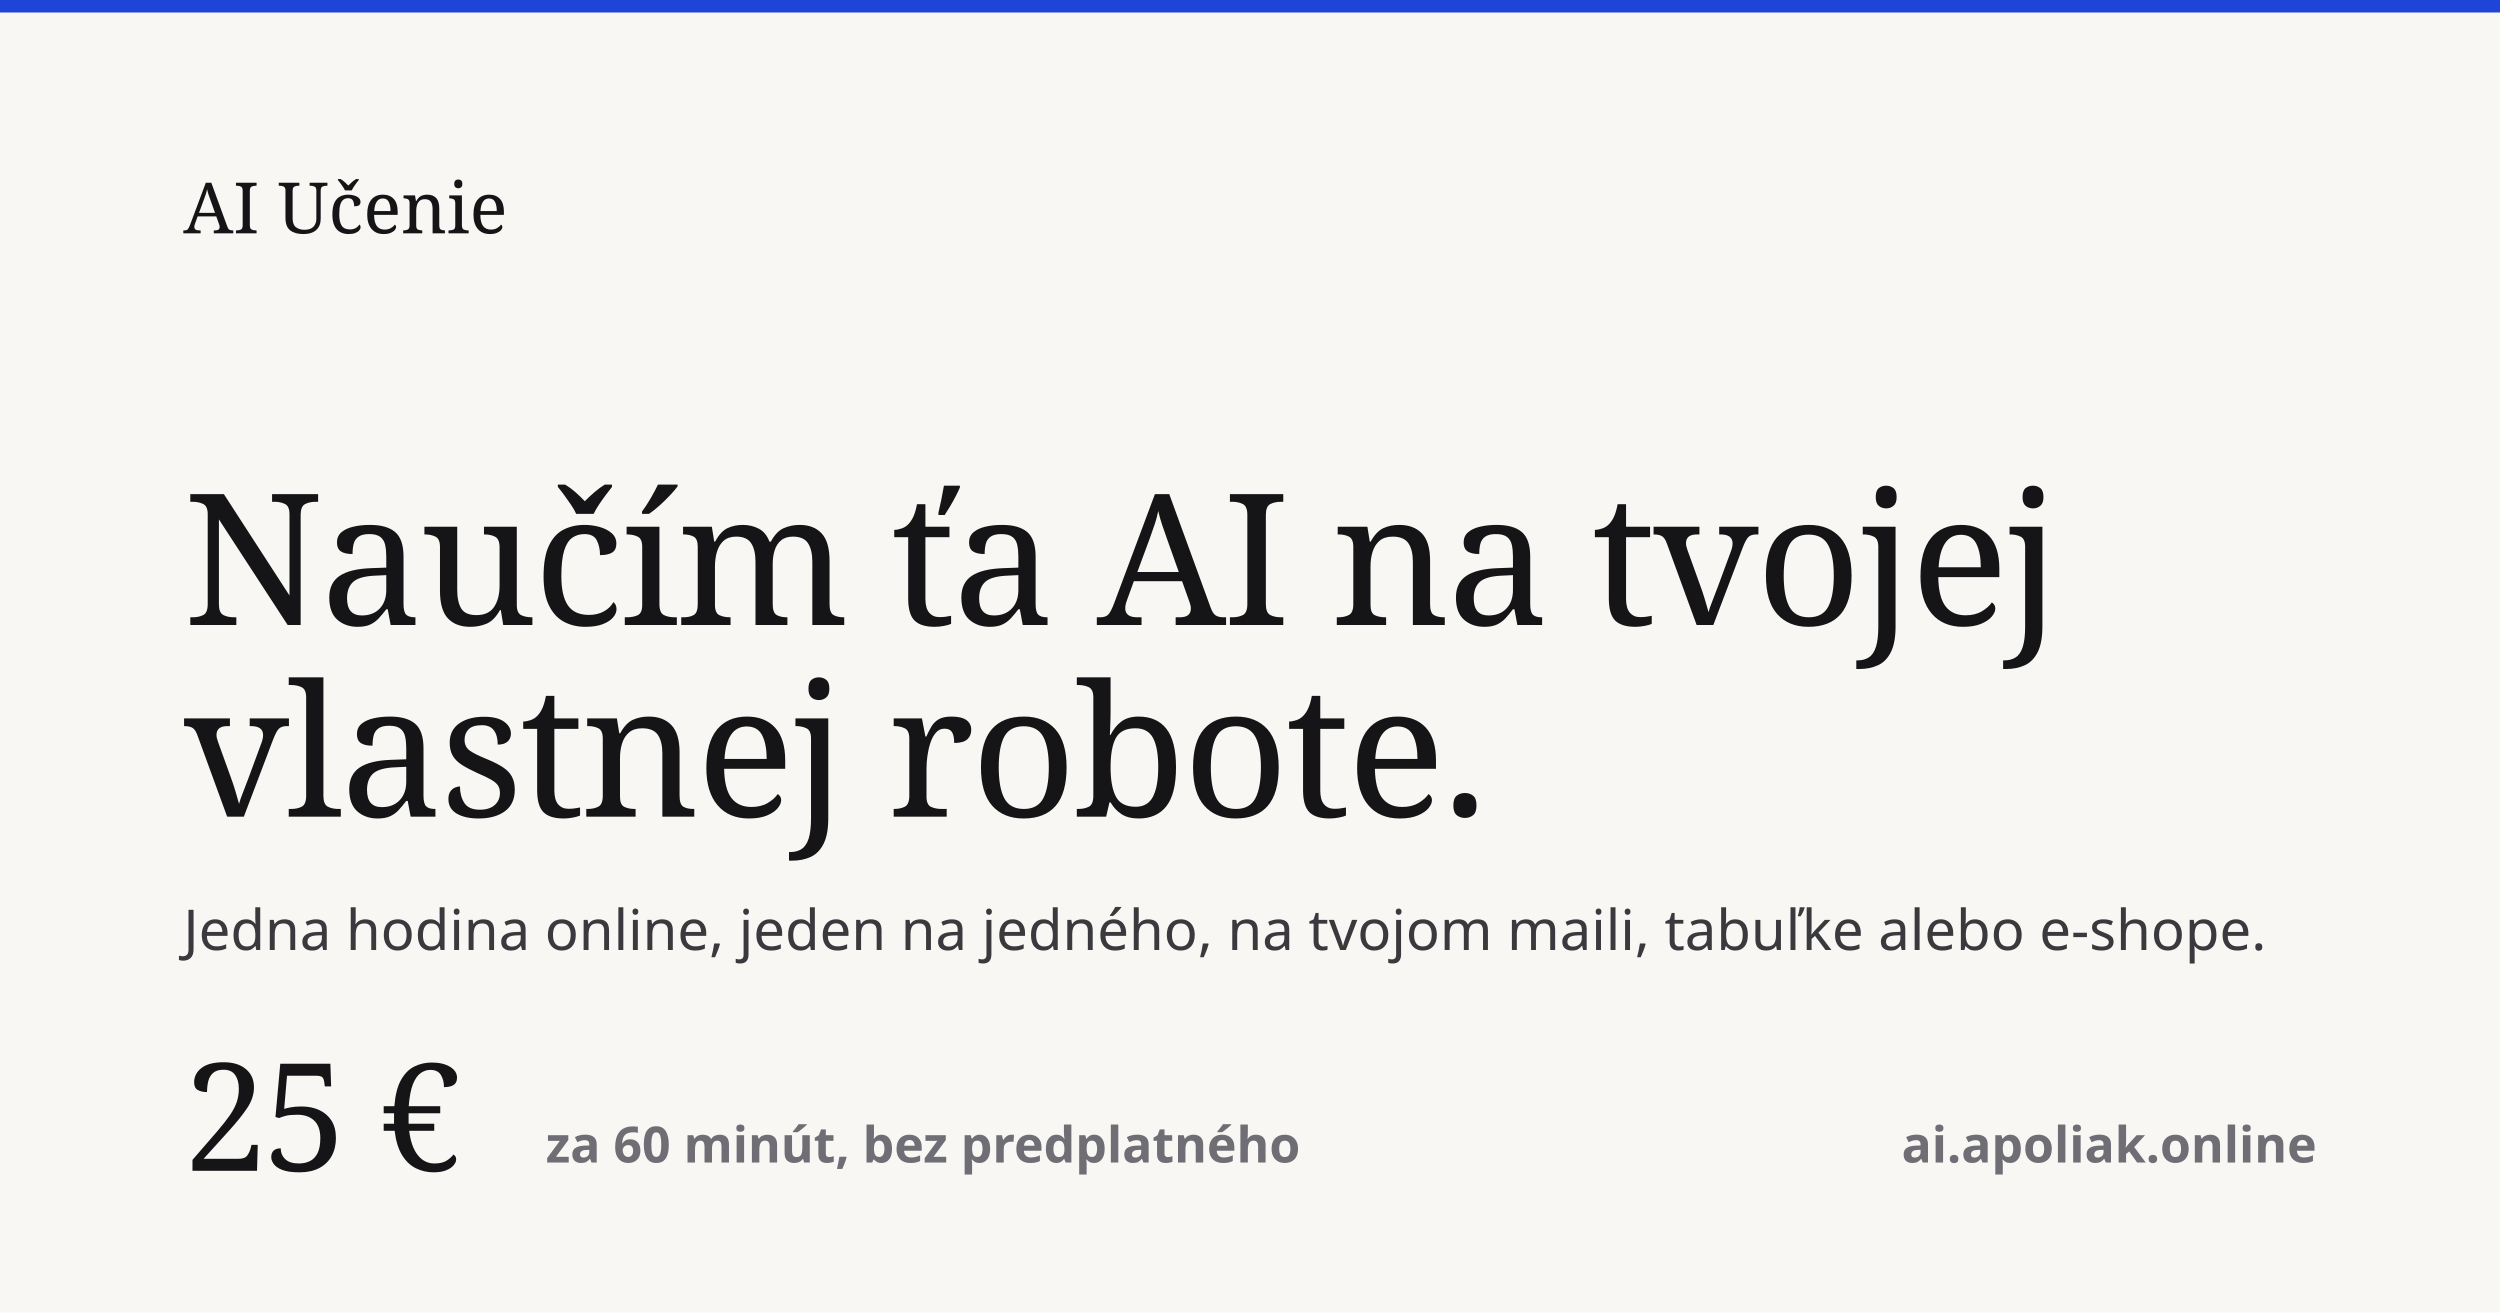
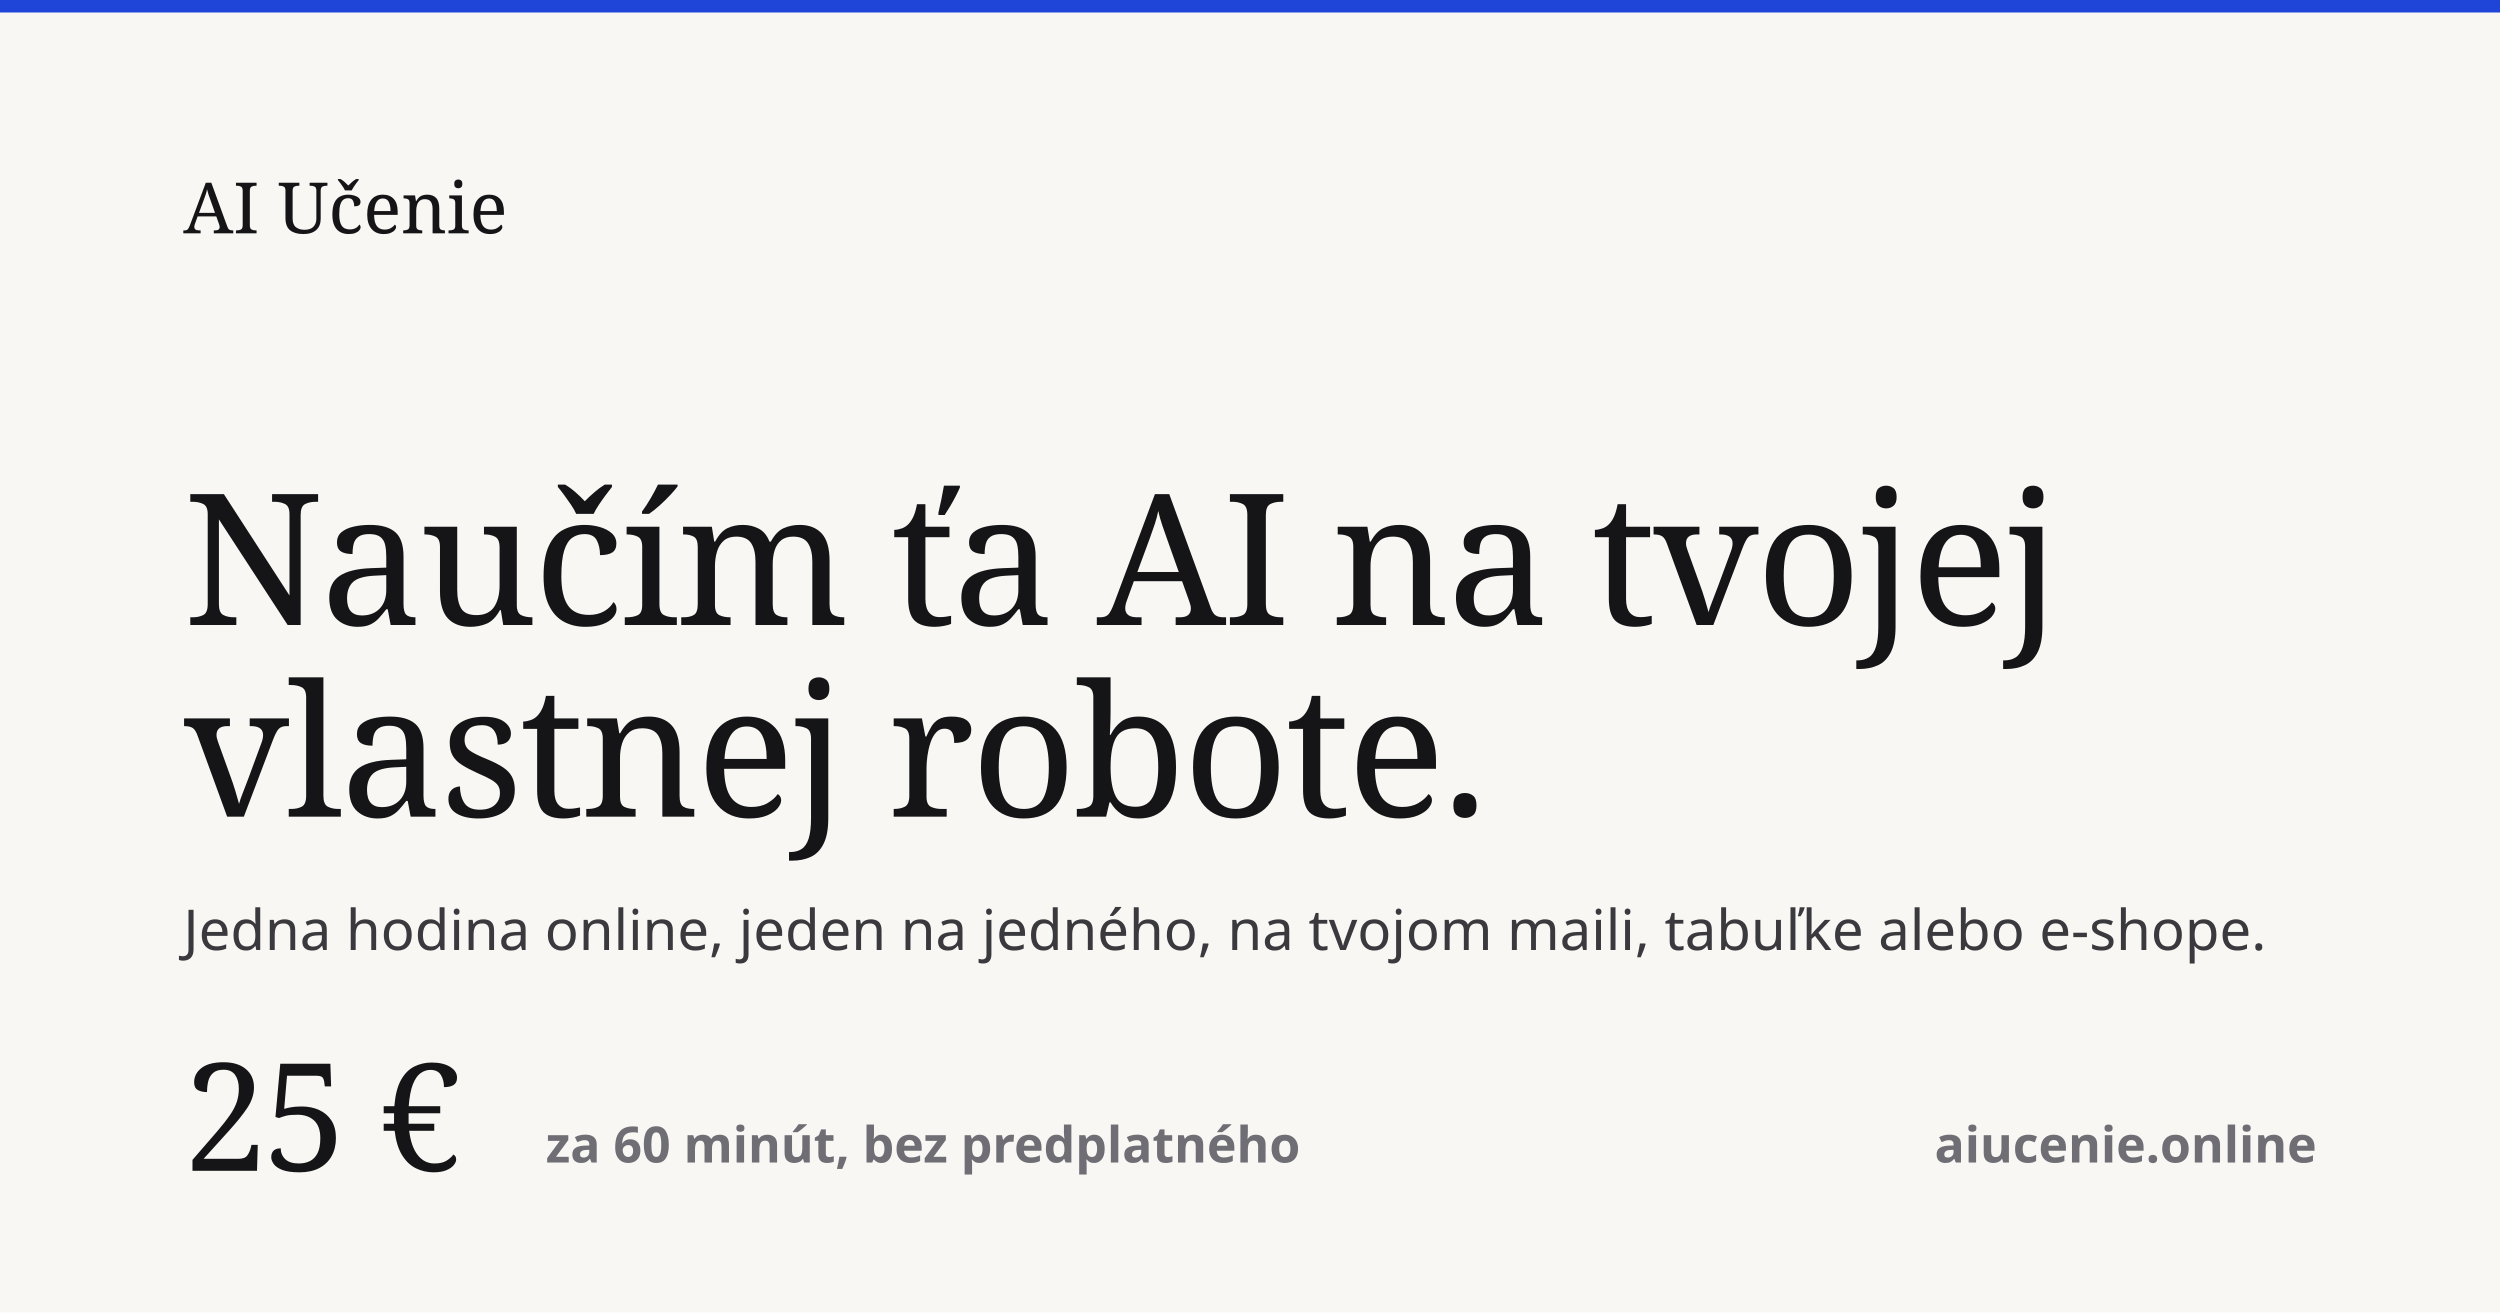
<svg xmlns="http://www.w3.org/2000/svg" width="1200" height="630" viewBox="0 0 1200 630">
  <style>
    @font-face{font-family:'Newsreader';font-weight:500;src:url('fonts/newsreader-500-latin-ext.woff2') format('woff2');unicode-range:U+0100-02BA,U+1E00-1EFF}
    @font-face{font-family:'Newsreader';font-weight:500;src:url('fonts/newsreader-500-latin.woff2') format('woff2');unicode-range:U+0000-00FF,U+2000-206F,U+20AC}
    @font-face{font-family:'Manrope';font-weight:200 800;src:url('fonts/manrope-latin-ext.woff2') format('woff2');unicode-range:U+0100-02BA,U+1E00-1EFF}
    @font-face{font-family:'Manrope';font-weight:200 800;src:url('fonts/manrope-latin.woff2') format('woff2');unicode-range:U+0000-00FF,U+2000-206F,U+20AC}
    .d{font-family:'Newsreader',Georgia,serif;font-weight:500}
    .b{font-family:'Manrope','Segoe UI',sans-serif}
  </style>
  <rect width="1200" height="630" fill="#F8F7F4" />
  <rect x="0" y="0" width="1200" height="6" fill="#1F45D8" />
  <text x="88" y="112" class="d" font-size="34" fill="#151517">AI Učenie</text>
  <text x="88" y="300" class="d" font-size="88" fill="#151517" letter-spacing="-1.5">Naučím ťa AI na tvojej</text>
  <text x="88" y="392" class="d" font-size="88" fill="#151517" letter-spacing="-1.5">vlastnej robote.</text>
  <text x="88" y="456" class="b" font-size="27" font-weight="500" fill="#3A3A3E">Jedna hodina online, jeden na jedného, na tvojom maili, tabuľke alebo e-shope.</text>
  <text x="88" y="562" class="d" font-size="72" fill="#151517" letter-spacing="-2">25 €</text>
  <text x="262" y="558" class="b" font-size="24" font-weight="600" fill="#6E6E74">za 60 minút, bez predplatného</text>
-   <text x="1112" y="558" class="b" font-size="24" font-weight="600" fill="#6E6E74" text-anchor="end">ai.apoliak.online</text>
+   <text x="1112" y="558" class="b" font-size="24" font-weight="600" fill="#6E6E74" text-anchor="end">aiucenie.online</text>
</svg>
